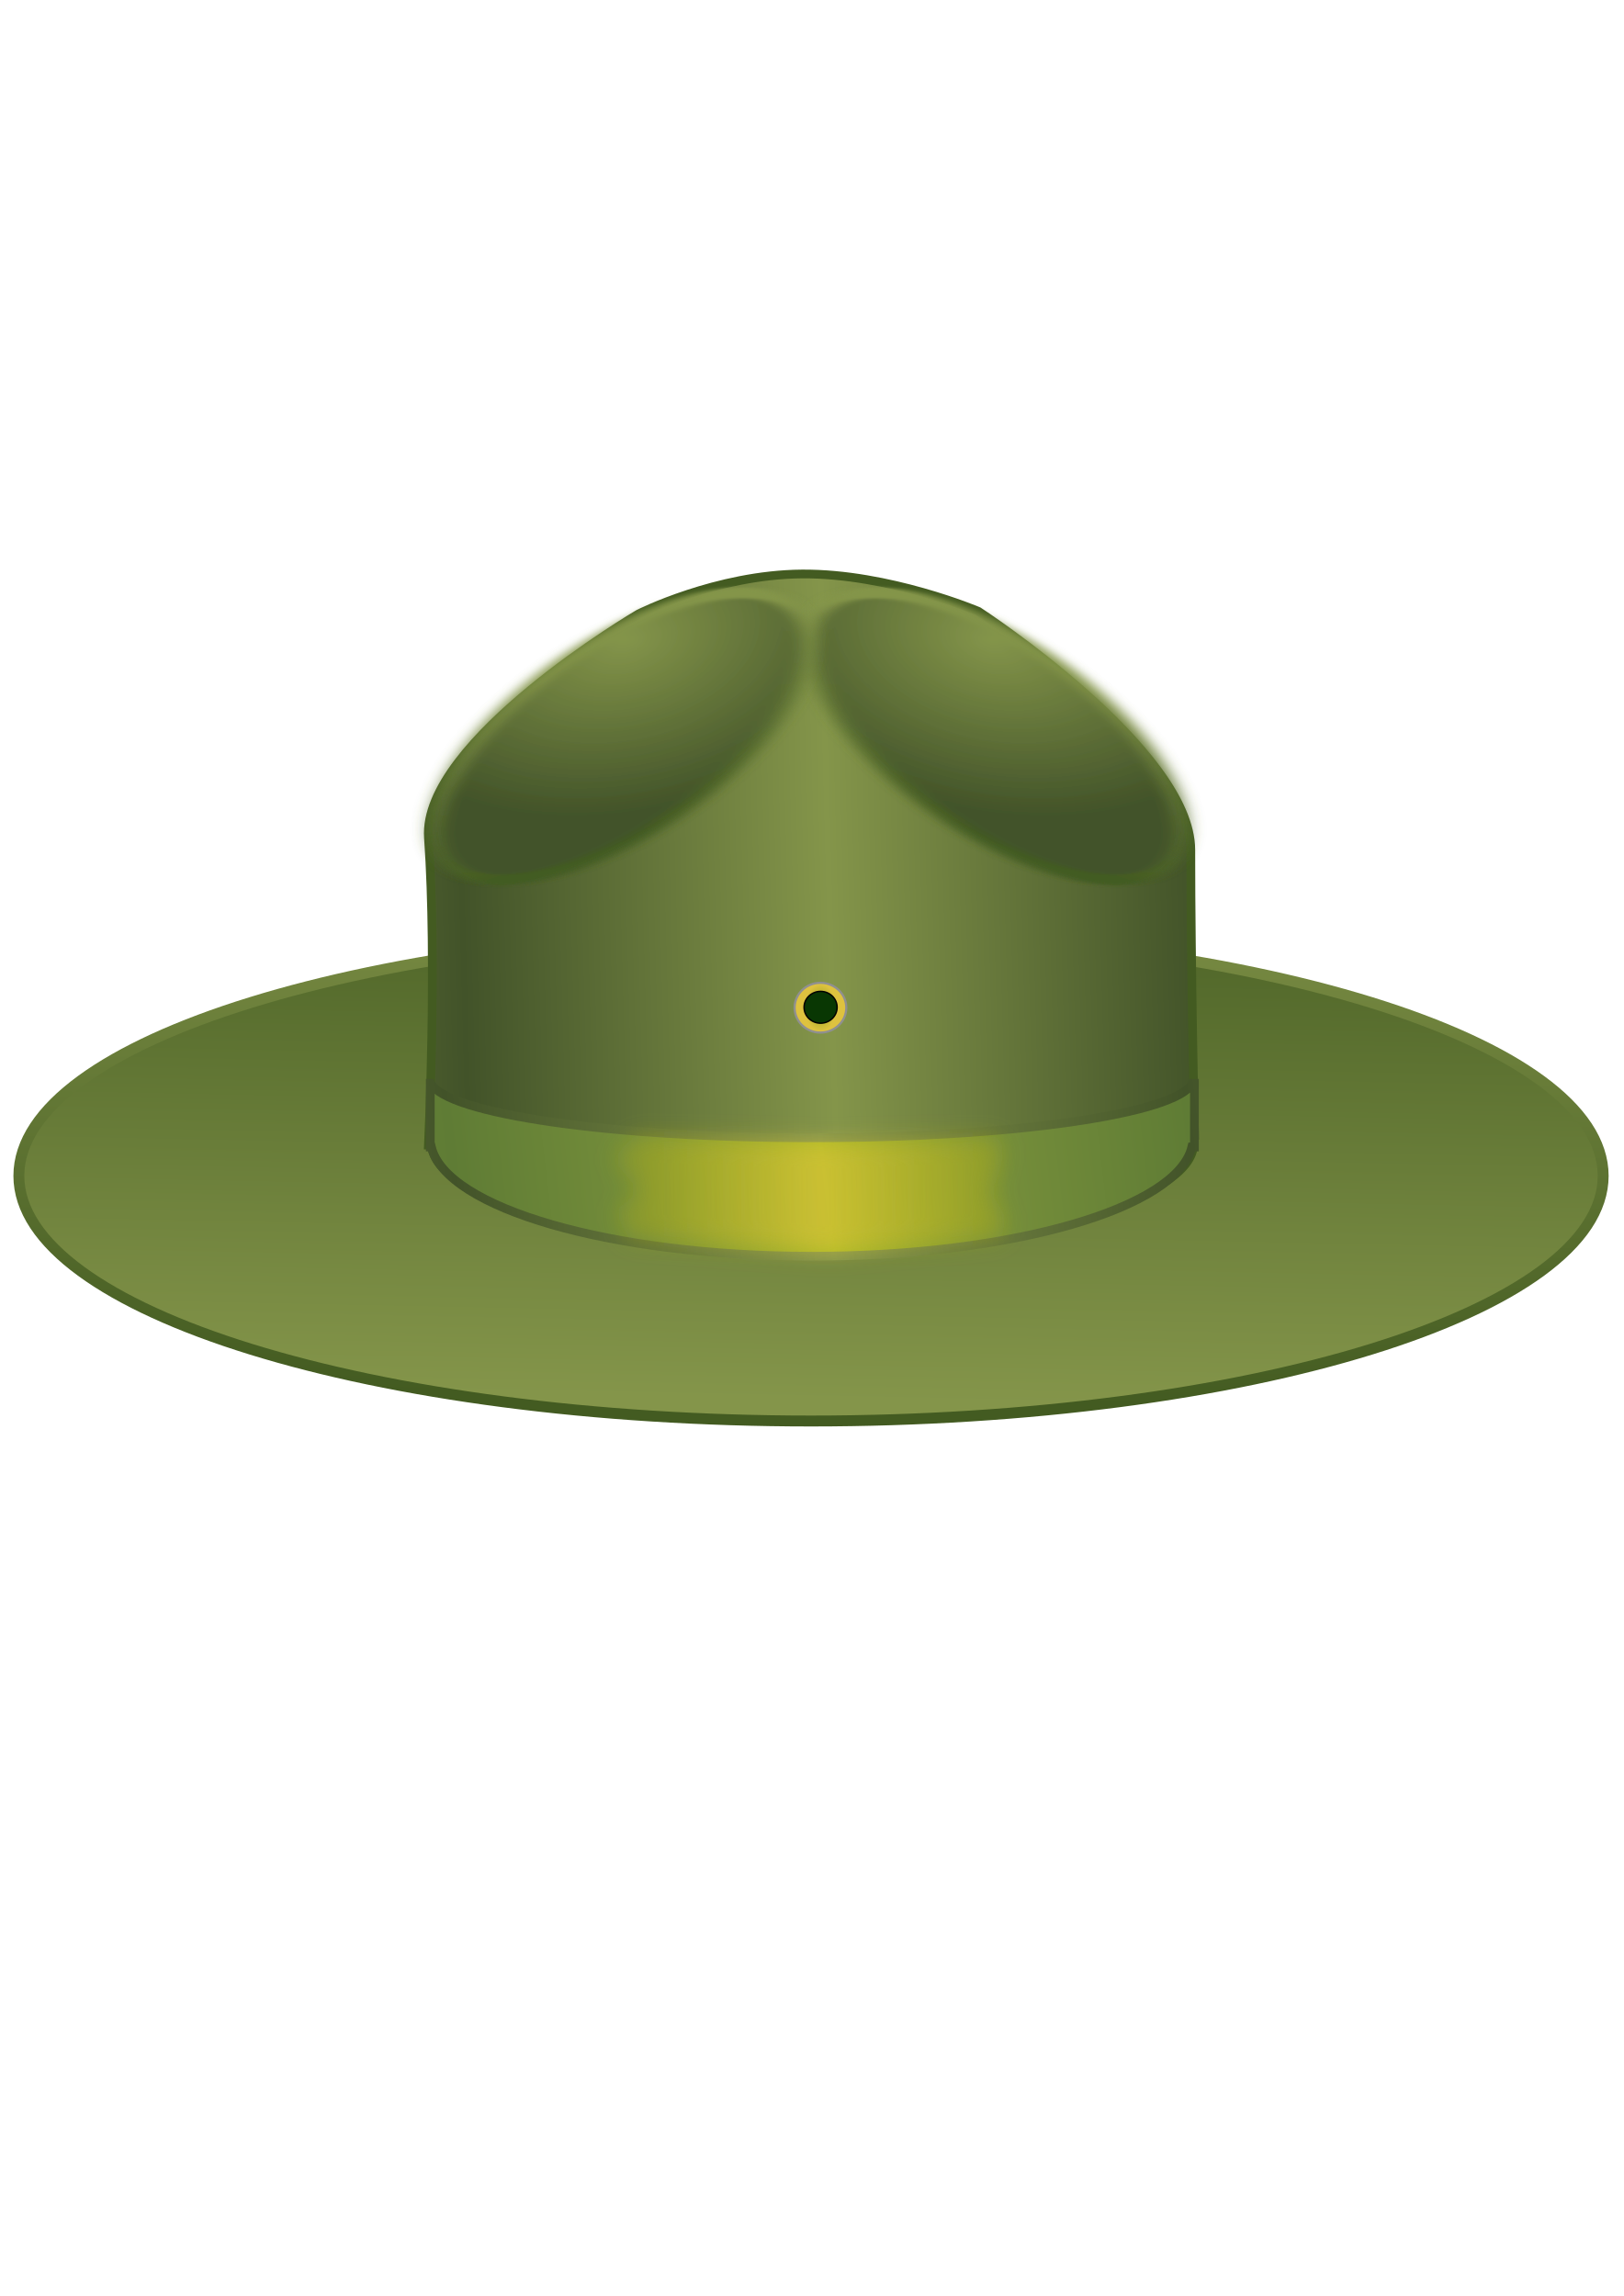
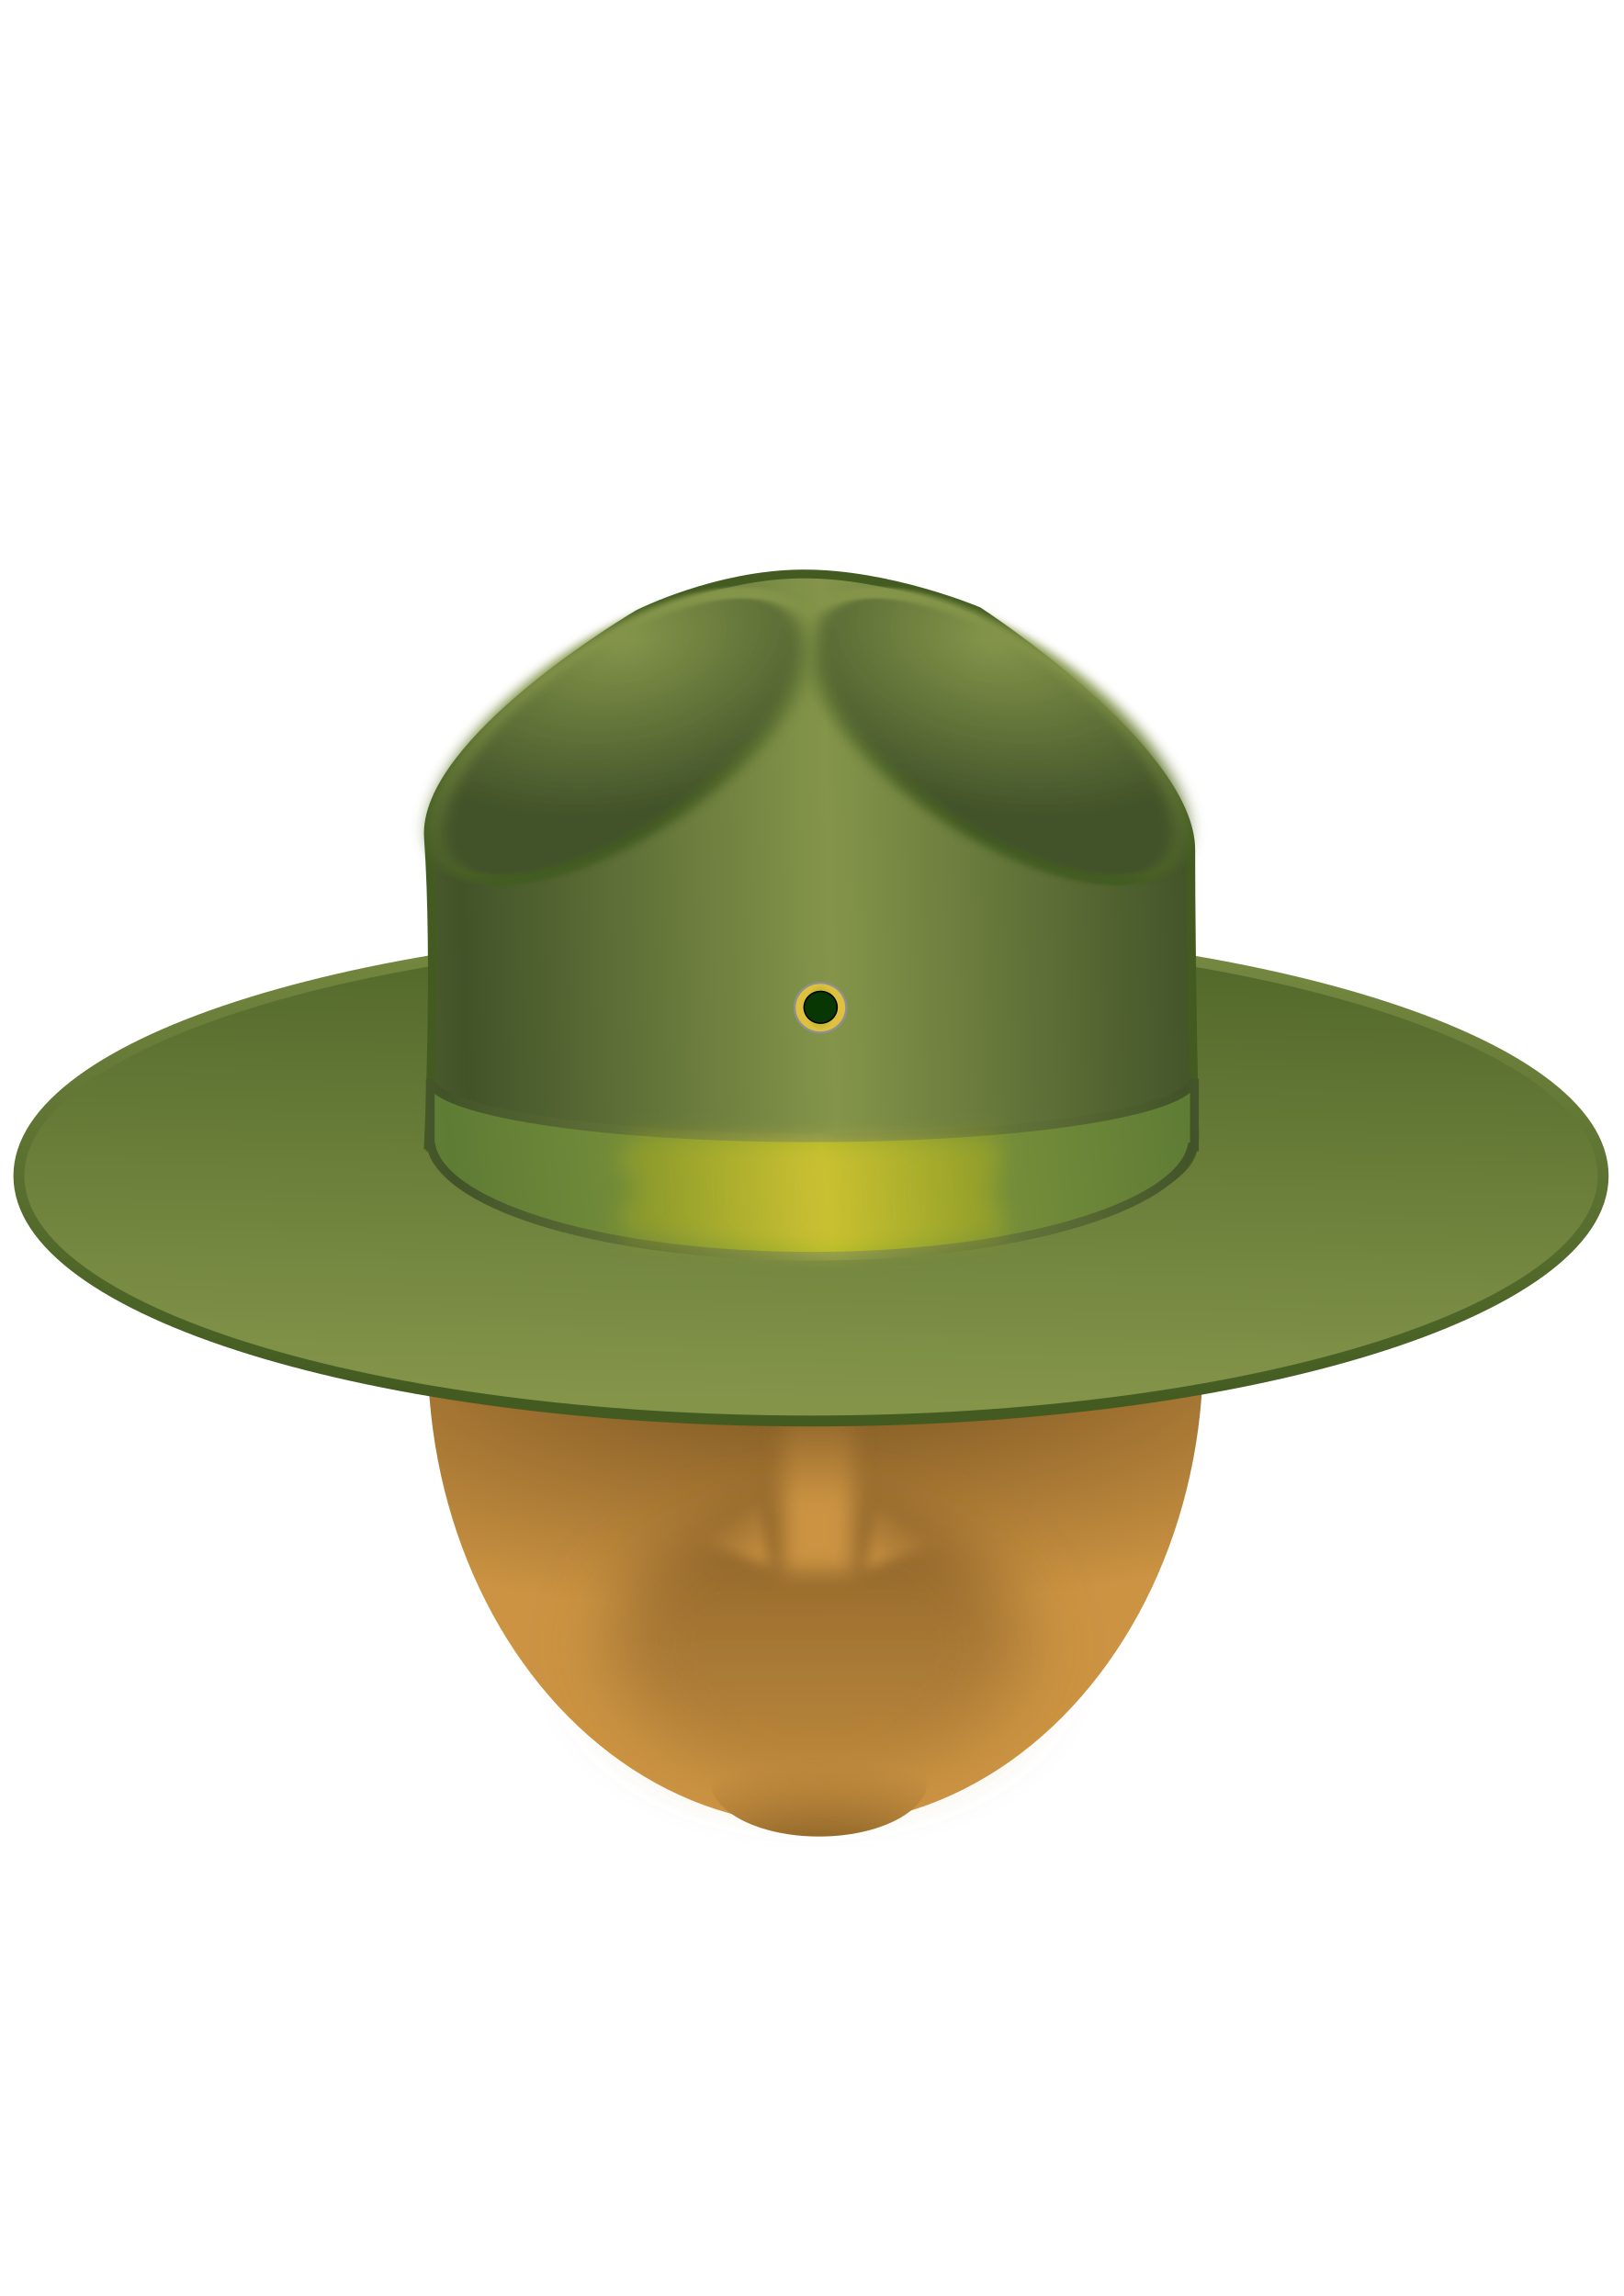
<svg xmlns="http://www.w3.org/2000/svg" xmlns:xlink="http://www.w3.org/1999/xlink" width="744.094" height="1052.362" id="svg2" version="1.1">
  <defs id="defs4">
+     <linearGradient id="linearGradient3886">
+       <stop id="stop3888" offset="0" style="stop-color:#724f1f;stop-opacity:1;" />
+       <stop id="stop3890" offset="1" style="stop-color:#cb9342;stop-opacity:0" />
+     </linearGradient>
+     <linearGradient id="linearGradient3782">
+       <stop style="stop-color:#724f1f;stop-opacity:1;" offset="0" id="stop3784" />
+       <stop style="stop-color:#cb9342;stop-opacity:1;" offset="1" id="stop3786" />
+     </linearGradient>
    <linearGradient id="linearGradient3733">
      <stop style="stop-color:#b3b10e;stop-opacity:0.542;" offset="0" id="stop3735" />
      <stop style="stop-color:#e3c53f;stop-opacity:0.951;" offset="1" id="stop3737" />
    </linearGradient>
    <linearGradient id="linearGradient3699">
      <stop id="stop3701" offset="0" style="stop-color:#84954a;stop-opacity:1;" />
      <stop id="stop3703" offset="1" style="stop-color:#435b21;stop-opacity:1" />
    </linearGradient>
    <linearGradient id="linearGradient3671">
      <stop id="stop3673" offset="0" style="stop-color:#aebb24;stop-opacity:1;" />
      <stop style="stop-color:#748d3a;stop-opacity:1;" offset="0.5" id="stop3677" />
      <stop id="stop3675" offset="1" style="stop-color:#5f7c35;stop-opacity:1;" />
    </linearGradient>
    <linearGradient id="linearGradient3623">
      <stop style="stop-color:#84954a;stop-opacity:1;" offset="0" id="stop3625" />
      <stop style="stop-color:#425329;stop-opacity:1;" offset="1" id="stop3627" />
    </linearGradient>
    <linearGradient xlink:href="#linearGradient3671" id="linearGradient3629" x1="370.002" y1="533.2" x2="537.519" y2="513.315" gradientUnits="userSpaceOnUse" spreadMethod="reflect" gradientTransform="translate(8,6)" />
    <radialGradient xlink:href="#linearGradient3623" id="radialGradient3659" cx="255.706" cy="130.333" fx="255.706" fy="130.333" r="101.034" gradientTransform="matrix(-1.152389,-0.4645653,0.2906062,-0.7208703,578.5291,380.4551)" gradientUnits="userSpaceOnUse" />
    <radialGradient xlink:href="#linearGradient3623" id="radialGradient3661" cx="242.362" cy="115.484" fx="242.362" fy="115.484" r="101.034" gradientTransform="matrix(-1.505318,-0.2524302,0.1491643,-0.8895117,682.9012,333.406)" gradientUnits="userSpaceOnUse" />
    <linearGradient xlink:href="#linearGradient3623" id="linearGradient3669" x1="372.313" y1="415.387" x2="540.546" y2="410.798" gradientUnits="userSpaceOnUse" spreadMethod="reflect" gradientTransform="translate(8,6)" />
    <linearGradient xlink:href="#linearGradient3699" id="linearGradient3697" x1="451.092" y1="643.157" x2="456.53" y2="374.196" gradientUnits="userSpaceOnUse" />
    <linearGradient xlink:href="#linearGradient3623" id="linearGradient3723" x1="370.002" y1="533.2" x2="537.519" y2="513.315" gradientUnits="userSpaceOnUse" spreadMethod="reflect" gradientTransform="translate(8,6)" />
    <radialGradient xlink:href="#linearGradient3733" id="radialGradient3741" cx="367.982" cy="455.871" fx="367.982" fy="455.871" r="12.342" gradientTransform="matrix(0.5954708,-6.338674e-8,9.4052909e-8,0.883557,148.8596,53.08298)" gradientUnits="userSpaceOnUse" />
    <linearGradient xlink:href="#linearGradient3733" id="linearGradient3751" x1="274.385" y1="541.273" x2="452.254" y2="541.273" gradientUnits="userSpaceOnUse" />
    <linearGradient xlink:href="#linearGradient3733" id="linearGradient3762" x1="274.385" y1="541.273" x2="367.045" y2="541.273" gradientUnits="userSpaceOnUse" spreadMethod="reflect" gradientTransform="translate(8,6)" />
    <filter id="filter3812" x="-0.066" width="1.133" y="-0.221" height="1.443">
      <feGaussianBlur stdDeviation="4.884" id="feGaussianBlur3814" />
    </filter>
    <linearGradient xlink:href="#linearGradient3699" id="linearGradient3854" x1="286.489" y1="164.738" x2="263.725" y2="240.942" gradientUnits="userSpaceOnUse" />
    <linearGradient xlink:href="#linearGradient3699" id="linearGradient3862" x1="335.295" y1="169.502" x2="396.636" y2="203.587" gradientUnits="userSpaceOnUse" />
    <radialGradient xlink:href="#linearGradient3623" id="radialGradient3866" gradientUnits="userSpaceOnUse" gradientTransform="matrix(-1.152389,-0.4645653,0.2906062,-0.7208703,578.5291,380.4551)" cx="255.706" cy="130.333" fx="255.706" fy="130.333" r="101.034" />
    <linearGradient xlink:href="#linearGradient3699" id="linearGradient3868" gradientUnits="userSpaceOnUse" x1="286.489" y1="164.738" x2="263.725" y2="240.942" />
    <linearGradient xlink:href="#linearGradient3699" id="linearGradient3913" x1="456.53" y1="374.196" x2="451.092" y2="643.157" gradientUnits="userSpaceOnUse" />
    <filter id="filter3923">
      <feGaussianBlur stdDeviation="2.75" id="feGaussianBlur3925" />
    </filter>
    <filter id="filter3927">
      <feGaussianBlur stdDeviation="2.717" id="feGaussianBlur3929" />
    </filter>
+     <radialGradient xlink:href="#linearGradient3782" id="radialGradient3790" cx="373.71" cy="738.586" fx="373.71" fy="738.586" r="177.689" gradientTransform="matrix(-1.810154,0.02877284,-0.01069291,-0.6727118,1058.082,1224.69)" gradientUnits="userSpaceOnUse" />
+     <linearGradient xlink:href="#linearGradient3782" id="linearGradient3800" x1="377" y1="627.362" x2="377" y2="688.362" gradientUnits="userSpaceOnUse" />
+     <filter id="filter3830" x="-0.36" width="1.719" y="-0.12" height="1.24">
+       <feGaussianBlur stdDeviation="4.794" id="feGaussianBlur3832" />
+     </filter>
+     <linearGradient xlink:href="#linearGradient3886" id="linearGradient3876" x1="339.01" y1="672.916" x2="342.289" y2="709.232" gradientUnits="userSpaceOnUse" />
+     <linearGradient xlink:href="#linearGradient3782" id="linearGradient3894" x1="318.483" y1="677.206" x2="342.289" y2="709.232" gradientUnits="userSpaceOnUse" />
+     <filter id="filter3908" x="-0.205" width="1.411" y="-0.193" height="1.387">
+       <feGaussianBlur stdDeviation="2.651" id="feGaussianBlur3910" />
+     </filter>
+     <linearGradient xlink:href="#linearGradient3782" id="linearGradient3914" gradientUnits="userSpaceOnUse" x1="318.483" y1="677.206" x2="342.289" y2="709.232" />
+     <linearGradient xlink:href="#linearGradient3886" id="linearGradient3916" gradientUnits="userSpaceOnUse" x1="339.01" y1="672.916" x2="342.289" y2="709.232" />
+     <filter id="filter3928" x="-0.21" width="1.42" y="-0.214" height="1.428">
+       <feGaussianBlur stdDeviation="13.077" id="feGaussianBlur3930" />
+     </filter>
+     <linearGradient xlink:href="#linearGradient3782" id="linearGradient3938" x1="378.001" y1="713.231" x2="378.708" y2="938.041" gradientUnits="userSpaceOnUse" />
+     <radialGradient xlink:href="#linearGradient3782" id="radialGradient3950" cx="377.675" cy="895.387" fx="377.675" fy="895.387" r="49.671" gradientTransform="matrix(1.185705,-0.00706743,0.00643291,1.079252,-75.61119,-89.93564)" gradientUnits="userSpaceOnUse" />
+     <linearGradient xlink:href="#linearGradient3671" id="linearGradient4101" gradientUnits="userSpaceOnUse" gradientTransform="translate(8,6)" spreadMethod="reflect" x1="370.002" y1="533.2" x2="537.519" y2="513.315" />
+     <linearGradient xlink:href="#linearGradient3623" id="linearGradient4103" gradientUnits="userSpaceOnUse" gradientTransform="translate(8,6)" spreadMethod="reflect" x1="370.002" y1="533.2" x2="537.519" y2="513.315" />
+     <linearGradient xlink:href="#linearGradient3623" id="linearGradient4113" gradientUnits="userSpaceOnUse" gradientTransform="translate(8,6)" spreadMethod="reflect" x1="372.313" y1="415.387" x2="540.546" y2="410.798" />
+     <radialGradient xlink:href="#linearGradient3782" id="radialGradient4119" gradientUnits="userSpaceOnUse" gradientTransform="matrix(1.911149,-0.01616934,0.01014963,1.199646,-352.9187,-195.8599)" cx="377.605" cy="908.359" fx="377.605" fy="908.359" r="49.671" />
  </defs>
-   <g id="layer1" style="display:inline">
-     <path style="fill:url(#linearGradient3697);fill-opacity:1;stroke:url(#linearGradient3913);stroke-width:5;stroke-linejoin:miter;stroke-miterlimit:4;stroke-opacity:1;stroke-dasharray:none" id="path2816" d="m 826.303,540.677 a 363.02,112.363 0 1 1 -726.04,0 363.02,112.363 0 1 1 726.04,0 z" transform="translate(-91.61934,-1.728667)" />
-     <path style="fill:url(#linearGradient3669);fill-opacity:1;stroke:#435b21;stroke-width:4;stroke-linejoin:miter;stroke-miterlimit:4;stroke-opacity:1;stroke-dasharray:none" d="m 367.56,263.076 c -39.436,0.286 -74.997,18.359 -74.997,18.359 0,0 -99.3,58.37 -96.213,102.566 4.006,57.341 0,140.798 0,140.798 l 1.438,-0.027 c 1.425,25.338 79.036,45.753 174.586,45.753 96.44,0 174.618,-20.787 174.618,-46.452 0,-1.258 -0.194,-2.504 -0.563,-3.737 l 1,0 c 0,0 -1.727,-77.151 -1.72,-130.787 0.007,-45.9 -97.352,-109.341 -97.352,-109.341 0,0 -40.947,-17.422 -80.799,-17.132 z" id="path2824" />
-     <path transform="matrix(-0.8281384,-0.5605237,-0.5605237,0.8281384,815.281,334.602)" d="m 394.136,203.587 a 98.534,43.217 0 1 1 -197.068,0 98.534,43.217 0 1 1 197.068,0 z" id="path2822" style="fill:url(#radialGradient3659);fill-opacity:1;stroke:url(#linearGradient3854);stroke-width:5;stroke-linejoin:miter;stroke-miterlimit:4;stroke-opacity:1;stroke-dasharray:none;filter:url(#filter3927)" />
-     <path style="fill:url(#radialGradient3741);fill-opacity:1;stroke:#909090;stroke-width:1;stroke-linejoin:miter;stroke-miterlimit:4;stroke-opacity:1;stroke-dasharray:none" id="path3618" d="m 379.825,455.871 a 11.842,11.404 0 1 1 -23.684,0 11.842,11.404 0 1 1 23.684,0 z" transform="translate(8,6)" />
-     <path d="m 379.825,455.871 a 11.842,11.404 0 1 1 -23.684,0 11.842,11.404 0 1 1 23.684,0 z" id="path3620" style="fill:#093703;fill-opacity:1;stroke:#000000;stroke-width:1;stroke-linejoin:miter;stroke-miterlimit:4;stroke-opacity:1;stroke-dasharray:none" transform="matrix(0.6403265,0,0,0.6403265,140.42,169.7837)" />
-     <path style="fill:url(#radialGradient3866);fill-opacity:1;stroke:url(#linearGradient3868);stroke-width:5;stroke-linejoin:miter;stroke-miterlimit:4;stroke-opacity:1;stroke-dasharray:none;filter:url(#filter3923)" id="path3864" d="m 394.136,203.587 a 98.534,43.217 0 1 1 -197.068,0 98.534,43.217 0 1 1 197.068,0 z" transform="matrix(0.8281384,-0.5605237,0.5605237,0.8281384,-74.28729,334.602)" />
-   </g>
+   <g id="layer1" style="display:inline" />
  <g id="layer2" style="display:inline">
-     <path style="fill:url(#linearGradient3629);fill-opacity:1;stroke:url(#linearGradient3723);stroke-width:4;stroke-linejoin:miter;stroke-miterlimit:4;stroke-opacity:1;stroke-dasharray:none;display:inline" d="m 197.188,496.5 0,25.219 0,4 0.5,0 c 6.622,28 82.097,50.062 174.25,50.062 92.153,0 167.628,-22.062 174.25,-50.062 l 1.188,0 0,-29.219 -0.938,0 c -7.184,13.997 -82.551,25 -174.5,25 -91.953,0 -167.352,-11.003 -174.531,-25 l -0.219,0 z" id="path2829" />
+     <path style="fill:url(#radialGradient3790);fill-opacity:1;stroke:none;display:inline" id="path2978" d="m 551.399,738.586 a 177.689,216.47 0 1 1 -355.377,0 177.689,216.47 0 1 1 355.377,0 z" transform="translate(0,-119.0489)" />
+     <path style="fill:url(#radialGradient4119);fill-opacity:1;stroke:none;display:inline" id="path3940" d="m 426.316,838.217 a 49.671,25.329 0 1 1 -99.342,0 49.671,25.329 0 1 1 99.342,0 z" transform="translate(-1.315789,-21.78947)" />
+     <path style="opacity:0.79;fill:url(#linearGradient3938);fill-opacity:1;stroke:none;display:inline;filter:url(#filter3928)" id="path3918" d="m 451.974,819.796 a 74.671,73.355 0 1 1 -149.342,0 74.671,73.355 0 1 1 149.342,0 z" transform="matrix(1.251101,0,0,0.9013453,-97.70172,14.42941)" />
+     <rect style="fill:url(#linearGradient3800);fill-opacity:1;stroke:none;display:inline;filter:url(#filter3830)" id="rect3792" width="32" height="96" x="359" y="624.362" />
+     <path style="fill:url(#linearGradient3697);fill-opacity:1;stroke:url(#linearGradient3913);stroke-width:5;stroke-linejoin:miter;stroke-miterlimit:4;stroke-opacity:1;stroke-dasharray:none;display:inline" id="path2816" d="m 826.303,540.677 a 363.02,112.363 0 1 1 -726.04,0 363.02,112.363 0 1 1 726.04,0 z" transform="translate(-91.61934,-1.728667)" />
+     <path style="fill:url(#linearGradient4113);fill-opacity:1;stroke:#435b21;stroke-width:4;stroke-linejoin:miter;stroke-miterlimit:4;stroke-opacity:1;stroke-dasharray:none;display:inline" d="m 367.56,263.076 c -39.436,0.286 -74.997,18.359 -74.997,18.359 0,0 -99.3,58.37 -96.213,102.566 4.006,57.341 0,140.798 0,140.798 l 1.438,-0.027 c 1.425,25.338 79.036,45.753 174.586,45.753 96.44,0 174.618,-20.787 174.618,-46.452 0,-1.258 -0.194,-2.504 -0.563,-3.737 l 1,0 c 0,0 -1.727,-77.151 -1.72,-130.787 0.007,-45.9 -97.352,-109.341 -97.352,-109.341 0,0 -40.947,-17.422 -80.799,-17.132 z" id="path2824" />
+     <path transform="matrix(-0.8281384,-0.5605237,-0.5605237,0.8281384,815.281,334.602)" d="m 394.136,203.587 a 98.534,43.217 0 1 1 -197.068,0 98.534,43.217 0 1 1 197.068,0 z" id="path2822" style="fill:url(#radialGradient3659);fill-opacity:1;stroke:url(#linearGradient3854);stroke-width:5;stroke-linejoin:miter;stroke-miterlimit:4;stroke-opacity:1;stroke-dasharray:none;display:inline;filter:url(#filter3927)" />
+     <path style="fill:url(#radialGradient3741);fill-opacity:1;stroke:#909090;stroke-width:1;stroke-linejoin:miter;stroke-miterlimit:4;stroke-opacity:1;stroke-dasharray:none;display:inline" id="path3618" d="m 379.825,455.871 a 11.842,11.404 0 1 1 -23.684,0 11.842,11.404 0 1 1 23.684,0 z" transform="translate(8,6)" />
+     <path d="m 379.825,455.871 a 11.842,11.404 0 1 1 -23.684,0 11.842,11.404 0 1 1 23.684,0 z" id="path3620" style="fill:#093703;fill-opacity:1;stroke:#000000;stroke-width:1;stroke-linejoin:miter;stroke-miterlimit:4;stroke-opacity:1;stroke-dasharray:none;display:inline" transform="matrix(0.6403265,0,0,0.6403265,140.42,169.7837)" />
+     <path style="fill:url(#radialGradient3866);fill-opacity:1;stroke:url(#linearGradient3868);stroke-width:5;stroke-linejoin:miter;stroke-miterlimit:4;stroke-opacity:1;stroke-dasharray:none;display:inline;filter:url(#filter3923)" id="path3864" d="m 394.136,203.587 a 98.534,43.217 0 1 1 -197.068,0 98.534,43.217 0 1 1 197.068,0 z" transform="matrix(0.8281384,-0.5605237,0.5605237,0.8281384,-74.28729,334.602)" />
+     <path style="opacity:0.79;fill:url(#linearGradient3894);fill-opacity:1;stroke:url(#linearGradient3876);display:inline;filter:url(#filter3908)" id="path3868" d="M 348,715.362 332.505,709.308 317.01,703.254 330,692.862 l 12.99,-10.392 2.505,16.446 L 348,715.362 z" transform="translate(5,3)" />
+     <path transform="matrix(-1,0,0,1,744.3517,4.31579)" d="M 348,715.362 332.505,709.308 317.01,703.254 330,692.862 l 12.99,-10.392 2.505,16.446 L 348,715.362 z" id="path3912" style="opacity:0.79;fill:url(#linearGradient3914);fill-opacity:1;stroke:url(#linearGradient3916);display:inline;filter:url(#filter3908)" />
+     <path style="fill:url(#linearGradient4101);fill-opacity:1;stroke:url(#linearGradient4103);stroke-width:4;stroke-linejoin:miter;stroke-miterlimit:4;stroke-opacity:1;stroke-dasharray:none;display:inline" d="m 197.188,496.5 0,25.219 0,4 0.5,0 c 6.622,28 82.097,50.062 174.25,50.062 92.153,0 167.628,-22.062 174.25,-50.062 l 1.188,0 0,-29.219 -0.938,0 c -7.184,13.997 -82.551,25 -174.5,25 -91.953,0 -167.352,-11.003 -174.531,-25 l -0.219,0 z" id="path2829" />
    <path style="opacity:0.576;fill:url(#linearGradient3762);fill-opacity:1;stroke:none;display:inline;filter:url(#filter3812)" d="m 291.587,520.811 87.206,2.996 75.89,-2.33 c 0,0 4.327,0 4.327,6.657 0,6.657 -5.658,18.972 -5.658,18.972 0,0 4.66,6.324 5.991,9.653 1.331,3.328 -0.999,9.985 -0.999,9.985 l -78.885,6.99 -90.535,-6.324 c 0,0 -7.988,-11.317 -4.327,-13.98 3.661,-2.663 7.656,-5.326 6.324,-9.985 -1.331,-4.66 -10.651,-9.32 -7.323,-14.312 3.328,-4.993 8.321,-7.988 7.988,-8.321 z" id="path3743" />
  </g>
</svg>
